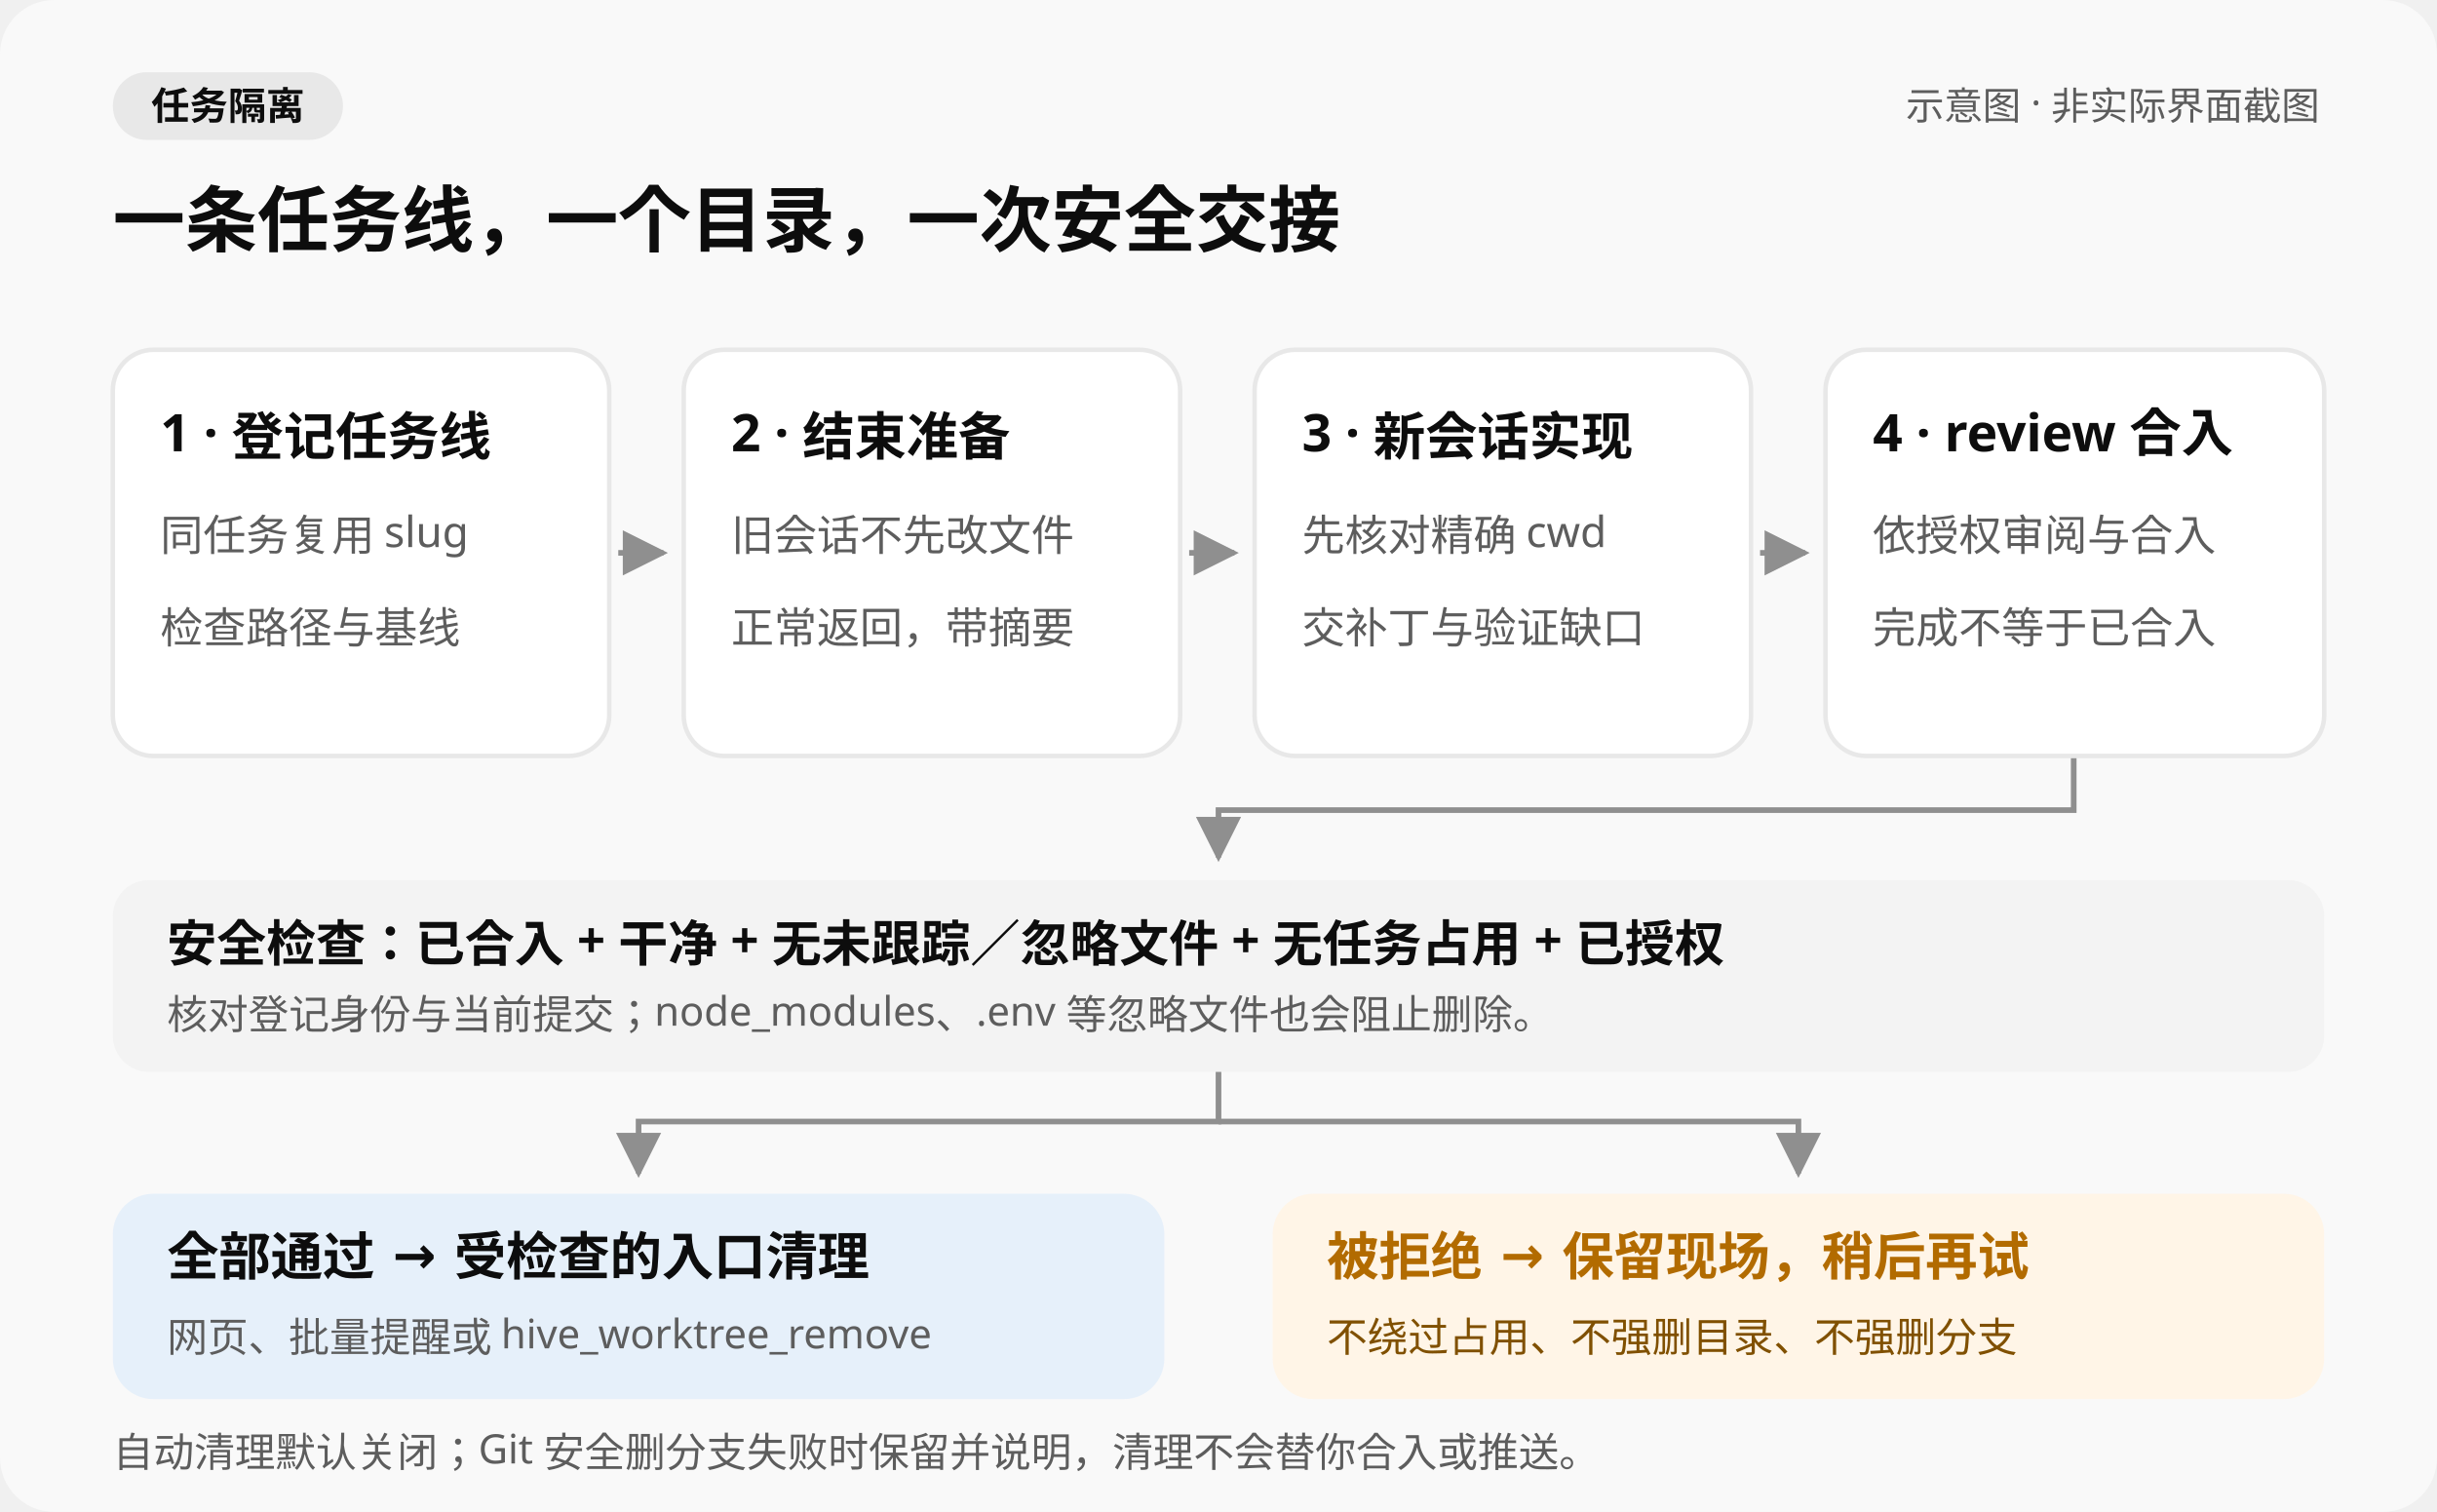
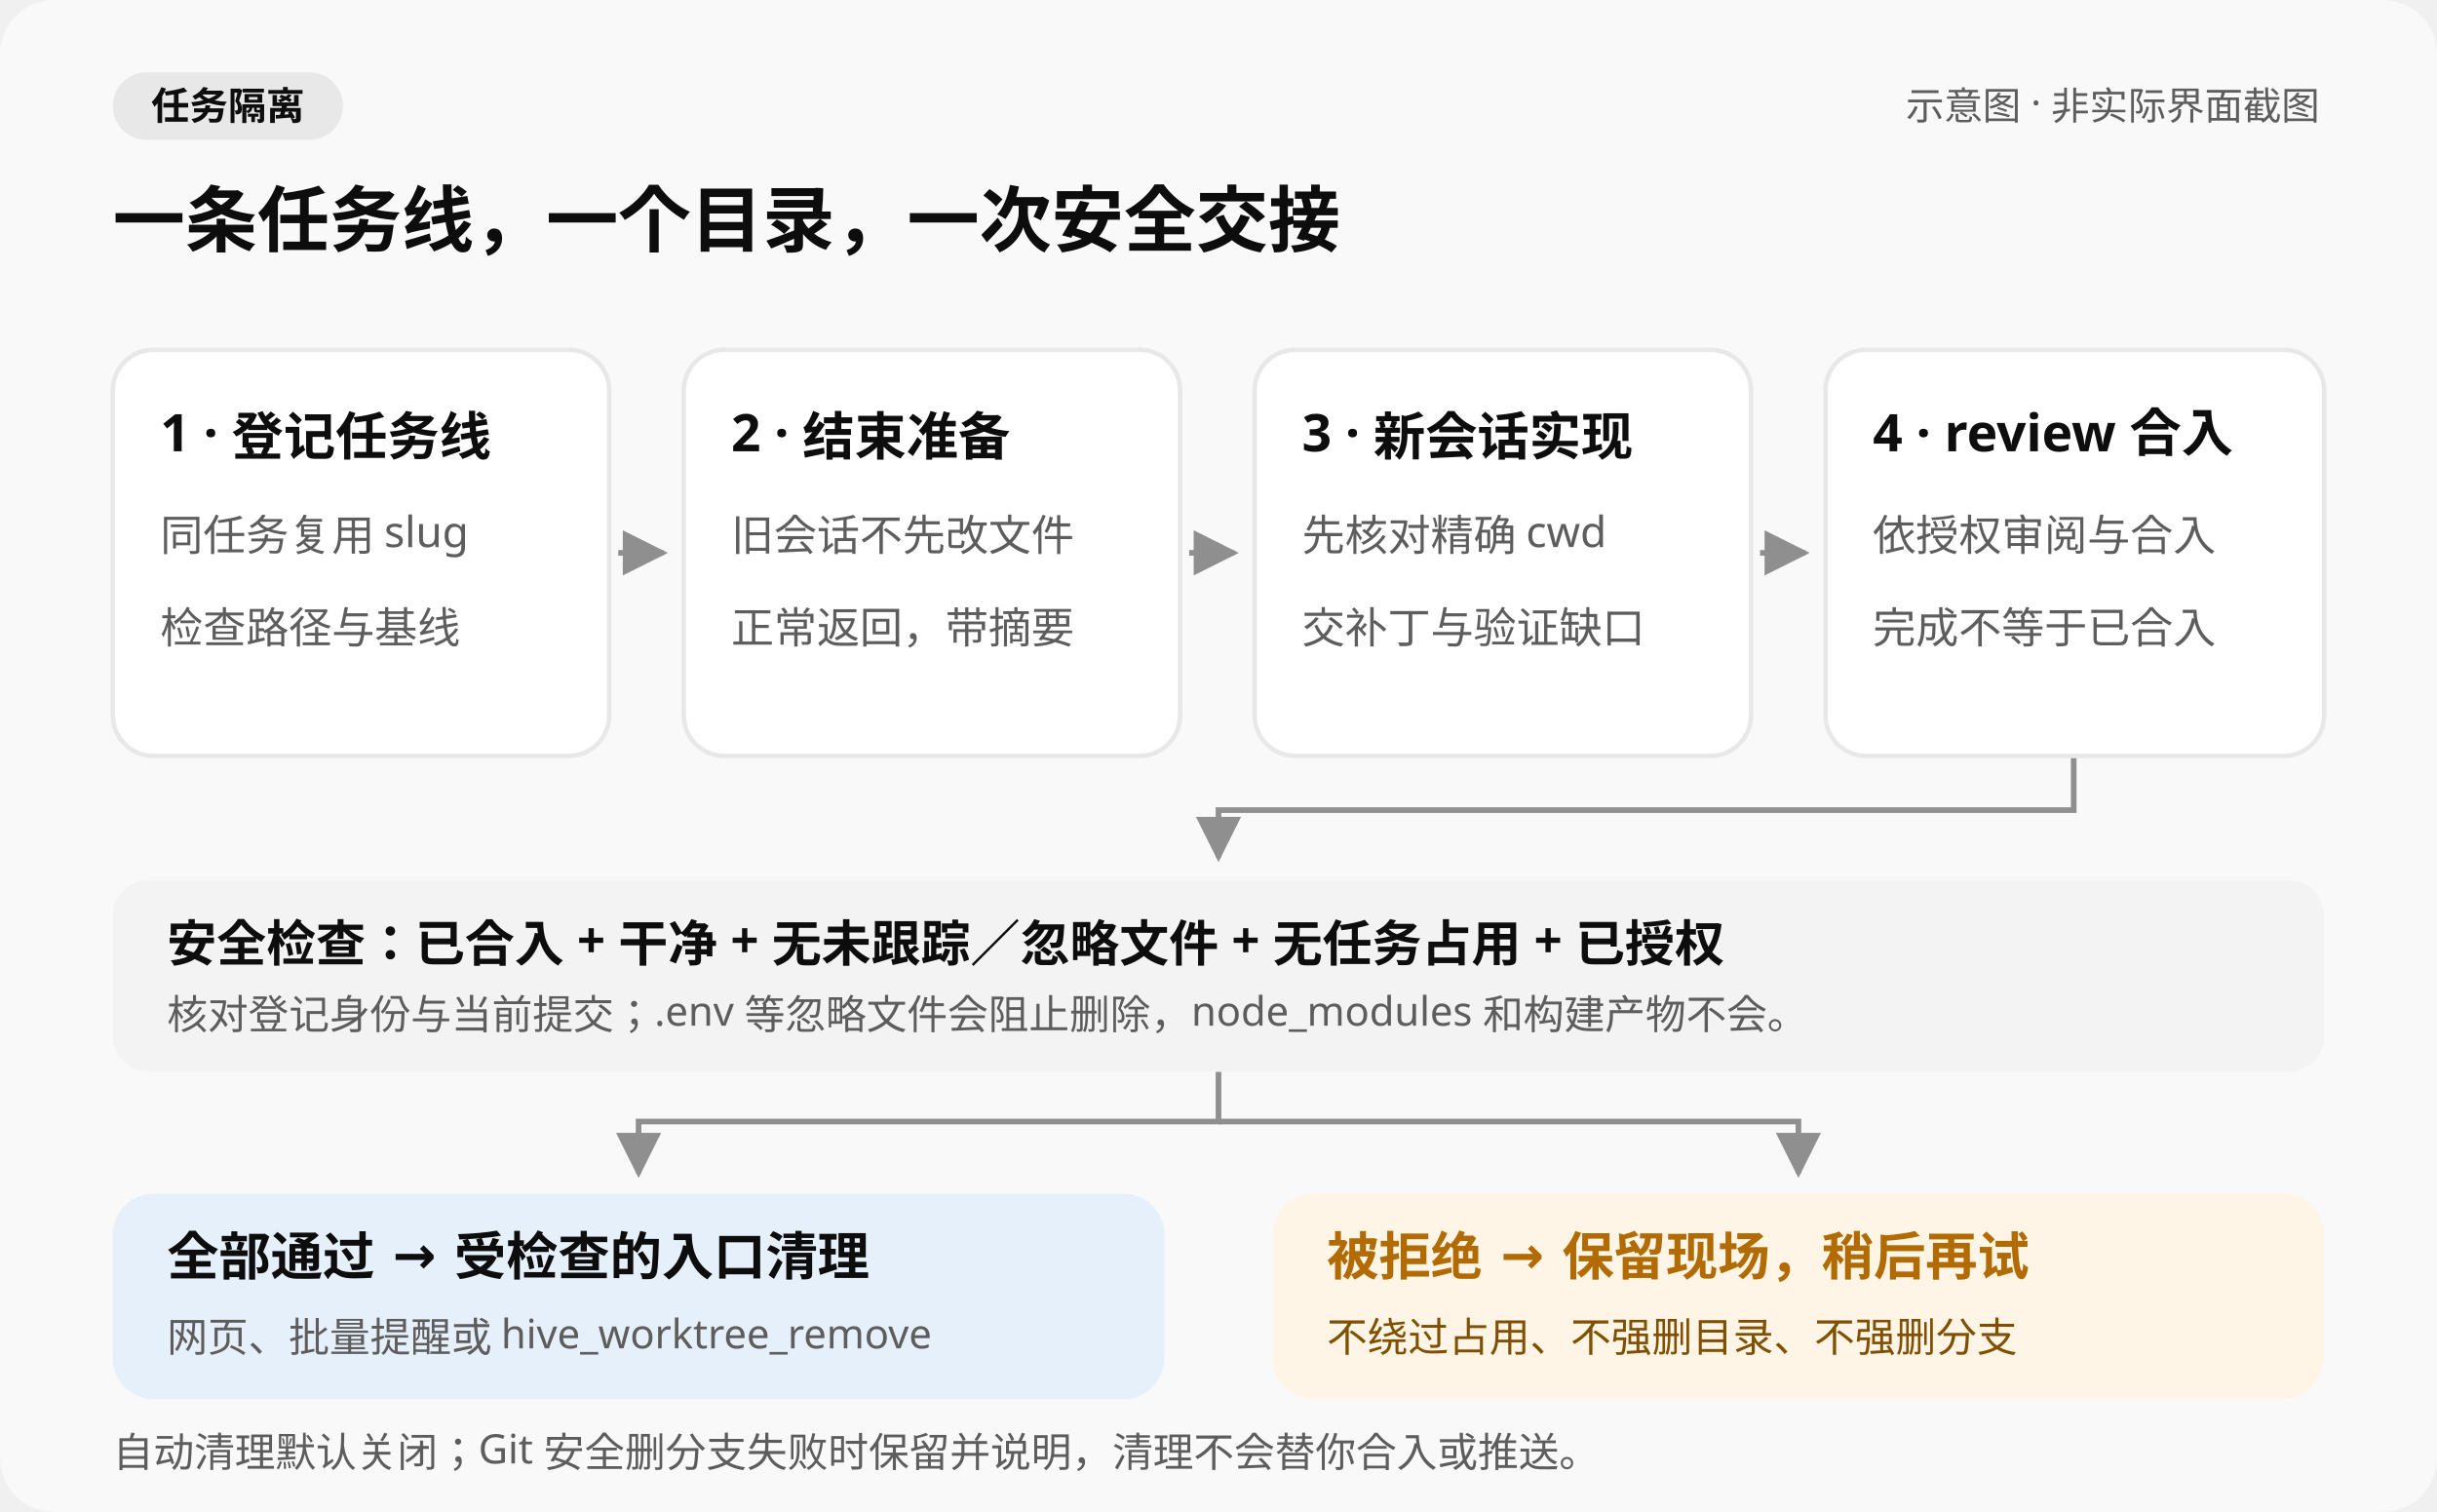
<svg xmlns="http://www.w3.org/2000/svg" width="1080" height="670" viewBox="0 0 1080 670" role="img" aria-labelledby="worktree-title worktree-desc">
  <defs>
    <marker id="worktree-arrow" viewBox="0 0 10 10" refX="9" refY="5" markerWidth="8" markerHeight="8" orient="auto-start-reverse">
      <path d="M 0 0 L 10 5 L 0 10 Z" fill="#8f8f8f" />
    </marker>
  </defs>
  <rect width="1080" height="670" rx="24" fill="#f9f9f9" />
  <g font-family="PingFang SC, Microsoft YaHei, system-ui, sans-serif">
    <rect x="50" y="32" width="102" height="30" rx="15" fill="#e8e8e8" />
    <text x="101" y="53" font-size="17" font-weight="700" text-anchor="middle" fill="#0d0d0d">任务隔离</text>
    <text x="50" y="109" font-size="32" font-weight="700" fill="#0d0d0d">一条任务线，一个目录，一次安全交接</text>
    <text x="1028" y="53" font-size="17" text-anchor="end" fill="#5d5d5d">示意图 · 非实际界面截图</text>
    <g fill="#ffffff" stroke="#e8e8e8" stroke-width="2">
      <rect x="50" y="155" width="220" height="180" rx="18" />
      <rect x="303" y="155" width="220" height="180" rx="18" />
      <rect x="556" y="155" width="220" height="180" rx="18" />
      <rect x="809" y="155" width="221" height="180" rx="18" />
    </g>
    <g font-size="23" font-weight="700" fill="#0d0d0d">
      <text x="71" y="200">1 · 登记任务线</text>
      <text x="324" y="200">2 · 结束准备</text>
      <text x="577" y="200">3 · 新会话实现</text>
      <text x="830" y="200">4 · review 合入</text>
    </g>
    <g font-size="19" fill="#5d5d5d">
      <text x="71" y="244">同任务复用 slug</text>
      <text x="71" y="285">检查路径与基线</text>
      <text x="324" y="244">旧会话不先改文件</text>
      <text x="324" y="285">正常返回，带摘要</text>
      <text x="577" y="244">先核对精确 cwd</text>
      <text x="577" y="285">交补丁与验证缺口</text>
      <text x="830" y="244">依授权审阅与合入</text>
      <text x="830" y="285">完成不等于已合入</text>
    </g>
    <g fill="none" stroke="#8f8f8f" stroke-width="2.5" marker-end="url(#worktree-arrow)">
      <path d="M 274 245 H 294" />
      <path d="M 527 245 H 547" />
      <path d="M 780 245 H 800" />
      <path d="M 919 336 V 359 H 540 V 380" />
    </g>
    <rect x="50" y="390" width="980" height="85" rx="16" fill="#f3f3f3" />
    <text x="74" y="426" font-size="22" font-weight="700" fill="#0d0d0d">安全检查：已合入 + 干净 + 无未跟踪／忽略文件 + 无任务占用 + 已授权</text>
-     <text x="74" y="456" font-size="18" fill="#5d5d5d">核对登记身份与当前提交；node_modules、.env 等忽略文件也会阻止删除。</text>
+     <text x="74" y="456" font-size="18" fill="#5d5d5d">核对登记身份与当前提交；.env 等忽略文件会阻止删除，node_modules 和构建产物不会。</text>
    <g fill="none" stroke="#8f8f8f" stroke-width="2.5" marker-end="url(#worktree-arrow)">
      <path d="M 540 475 V 497 H 283 V 520" />
      <path d="M 540 497 H 797 V 520" />
    </g>
    <rect x="50" y="529" width="466" height="91" rx="18" fill="#e6f0fa" />
    <rect x="564" y="529" width="466" height="91" rx="18" fill="#fff5e7" />
    <text x="74" y="565" font-size="23" font-weight="700" fill="#0d0d0d">全部通过 → 受检查的入口清理</text>
    <text x="74" y="599" font-size="18" fill="#5d5d5d">网页、批量提醒或 hive_worktree_remove</text>
    <text x="588" y="565" font-size="23" font-weight="700" fill="#b26b00">被拒绝 → 保留现场，稍后再试</text>
    <text x="588" y="599" font-size="18" fill="#805000">不绕过占用、不强删目录、不强删分支</text>
    <text x="50" y="650" font-size="18" fill="#5d5d5d">自动清理默认关闭；Git 安全删分支失败时保留并说明，清理不会替你合入或推送。</text>
  </g>
</svg>
